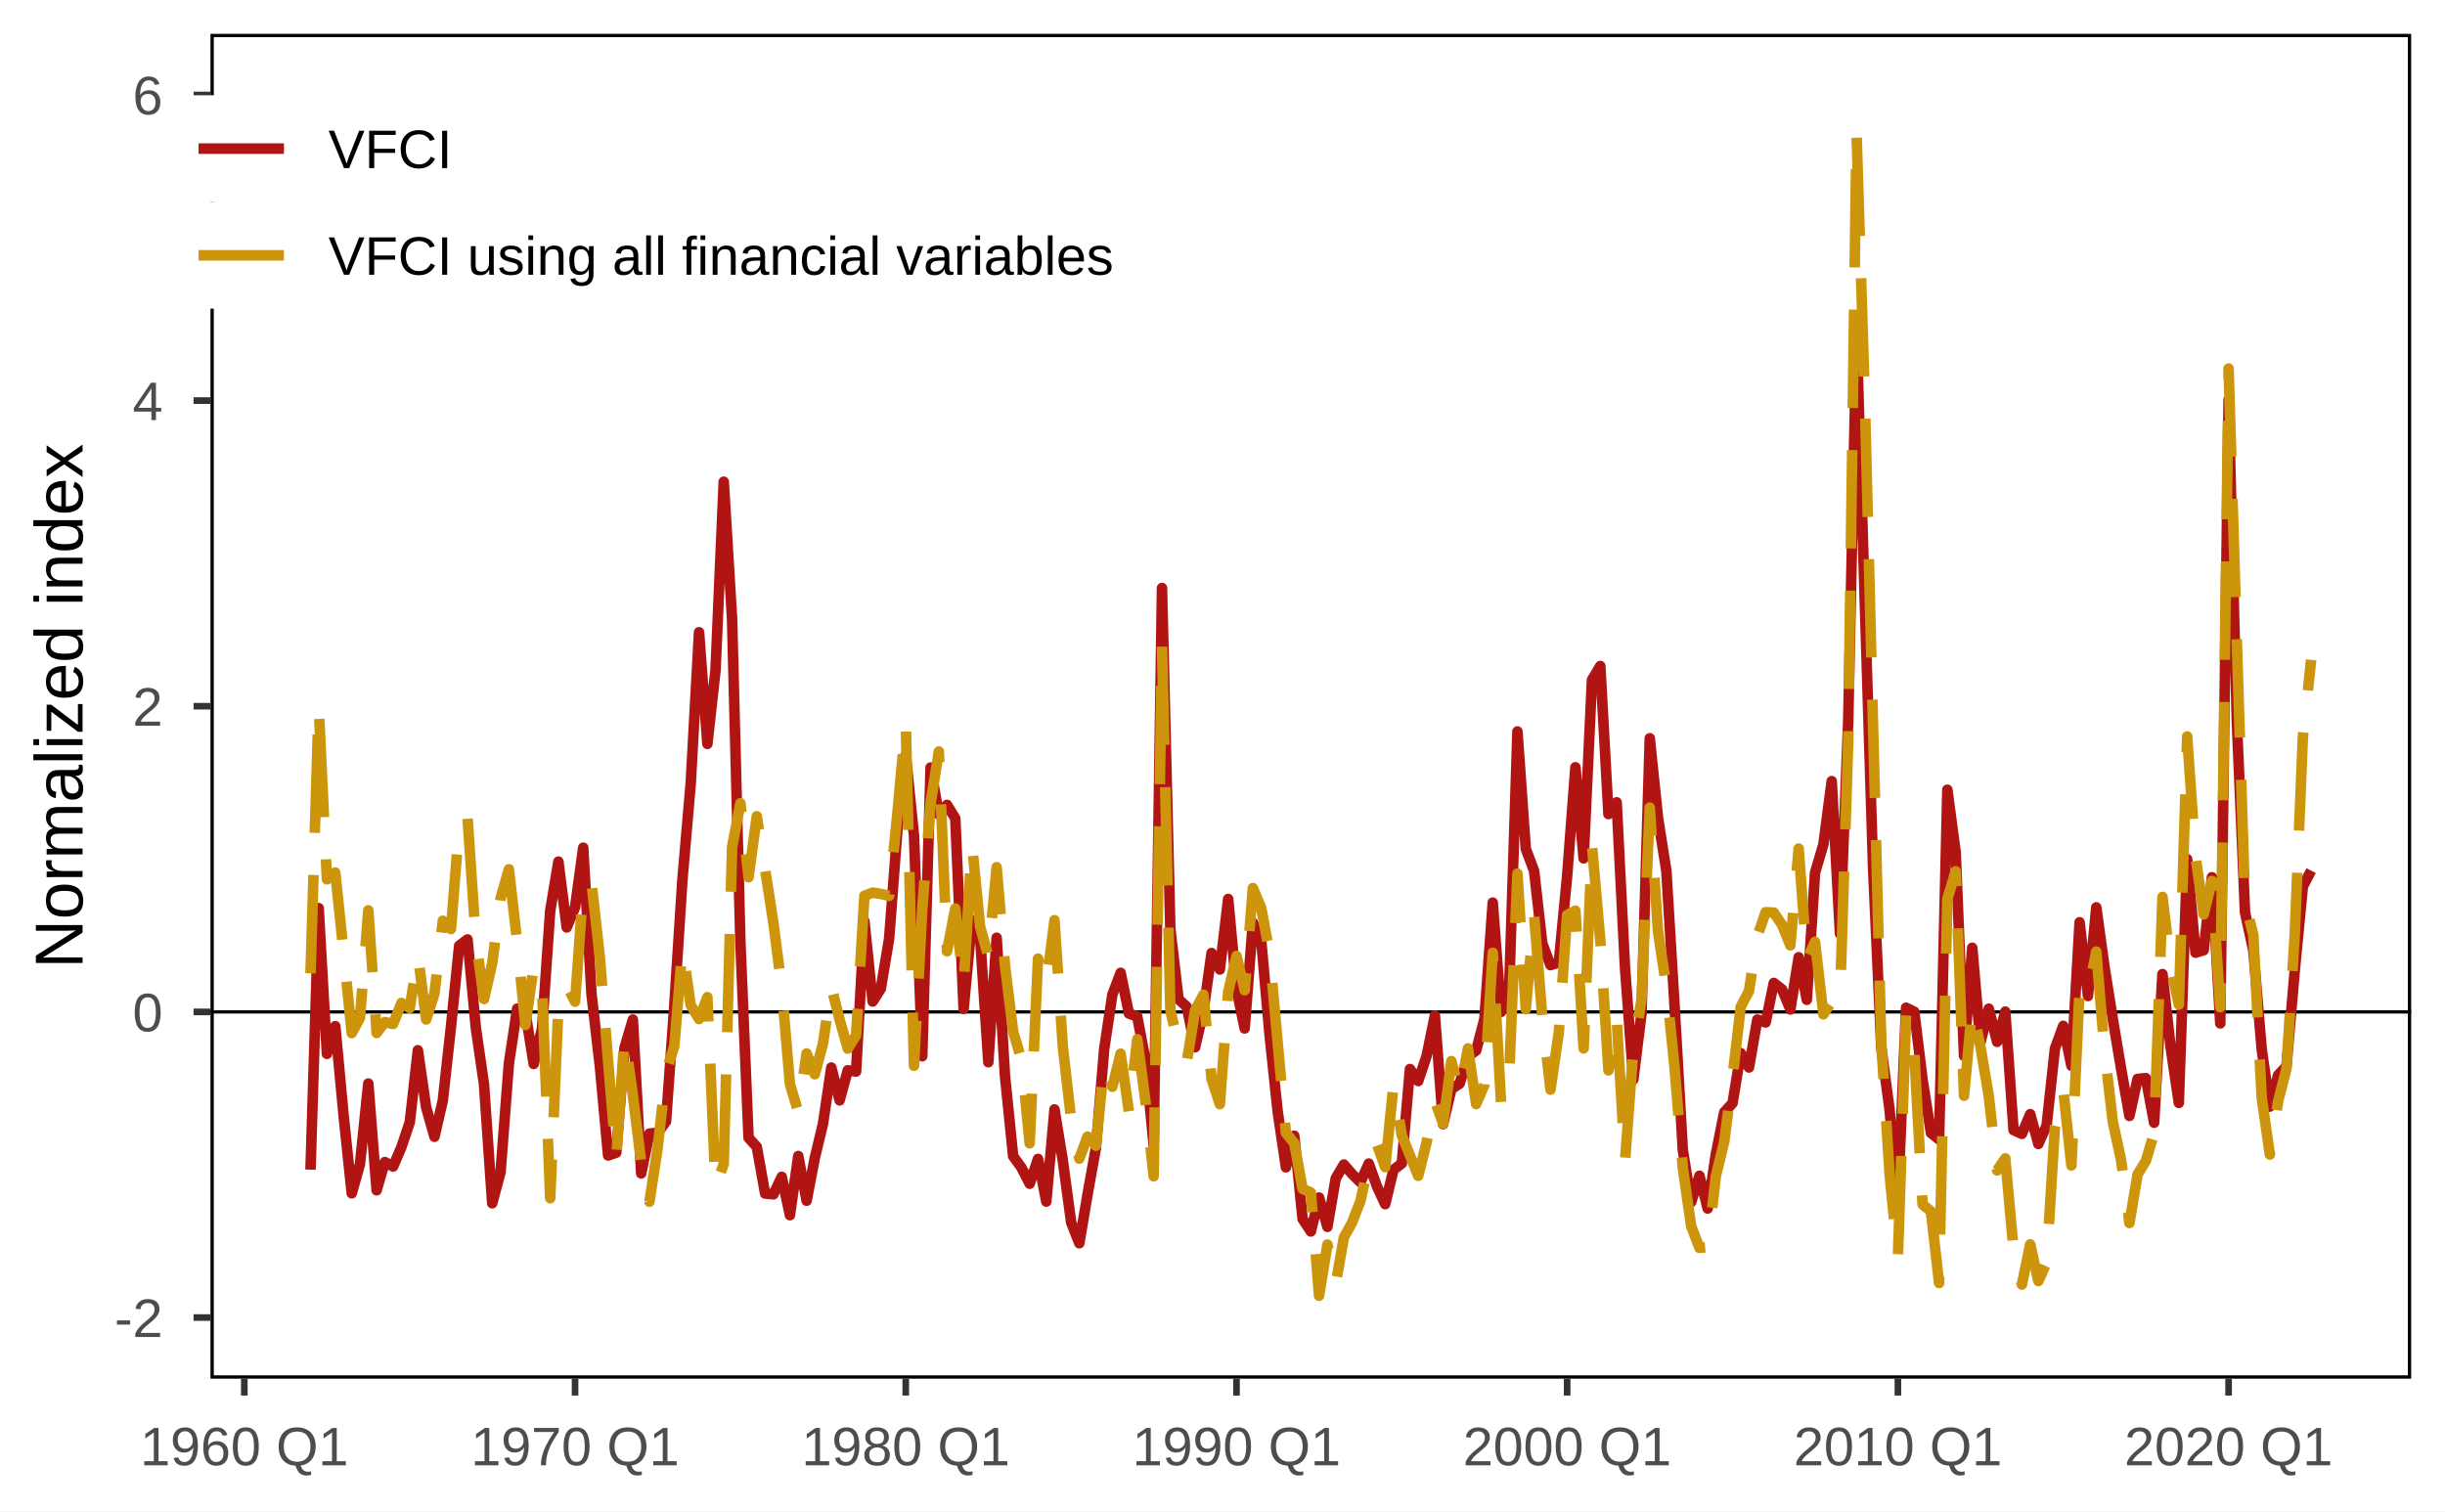
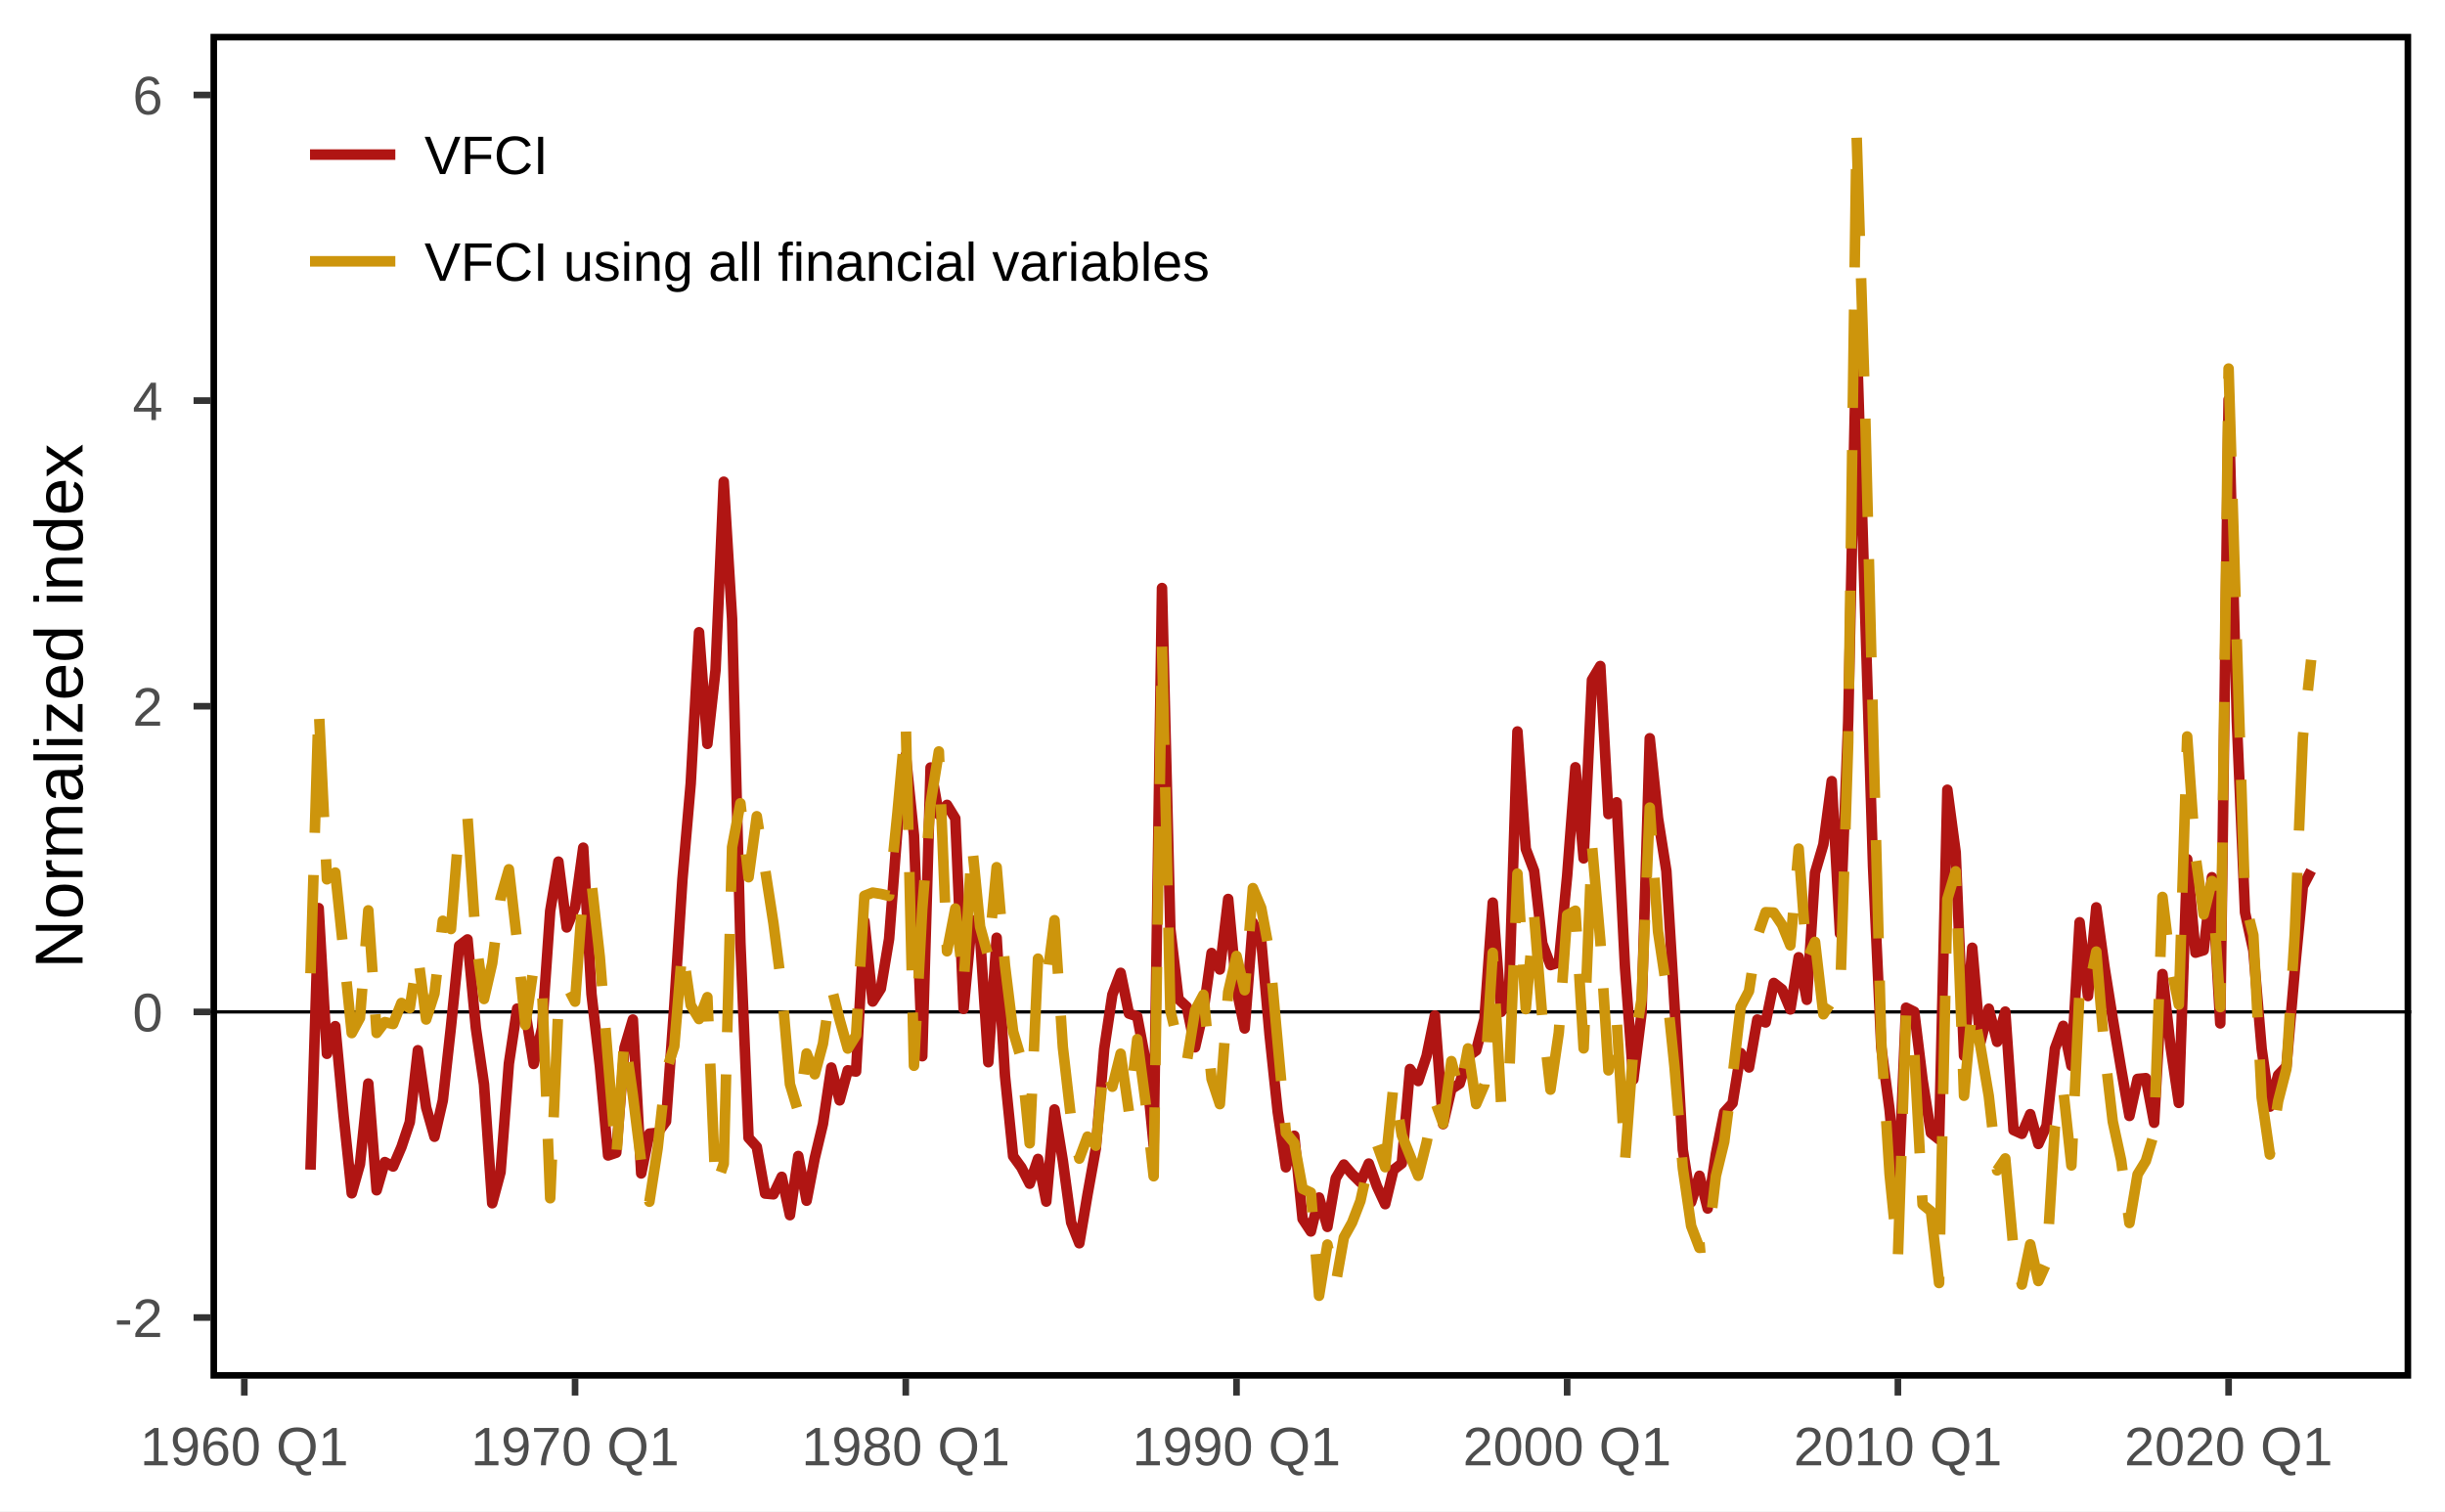
<svg xmlns="http://www.w3.org/2000/svg" class="svglite" width="396.00pt" height="244.75pt" viewBox="0 0 396.00 244.75">
  <defs>
    <style type="text/css">
    .svglite line, .svglite polyline, .svglite polygon, .svglite path, .svglite rect, .svglite circle {
      fill: none;
      stroke: #000000;
      stroke-linecap: round;
      stroke-linejoin: round;
      stroke-miterlimit: 10.00;
    }
    .svglite text {
      white-space: pre;
    }
  </style>
  </defs>
  <rect width="100%" height="100%" style="stroke: none; fill: #FFFFFF;" />
  <defs>
    <clipPath id="cpMC4wMHwzOTYuMDB8MC4wMHwyNDQuNzU=">
      <rect x="0.00" y="0.00" width="396.00" height="244.75" />
    </clipPath>
  </defs>
  <g clip-path="url(#cpMC4wMHwzOTYuMDB8MC4wMHwyNDQuNzU=)">
    <rect x="0" y="0.00" width="396.00" height="244.75" style="stroke-width: 1.07; stroke: #FFFFFF; fill: #FFFFFF;" />
  </g>
  <defs>
    <clipPath id="cpMzQuMDl8MzkwLjUyfDUuNDh8MjIzLjI5">
      <rect x="34.09" y="5.48" width="356.43" height="217.81" />
    </clipPath>
  </defs>
  <g clip-path="url(#cpMzQuMDl8MzkwLjUyfDUuNDh8MjIzLjI5)">
    <rect x="34.09" y="5.48" width="356.43" height="217.81" style="stroke-width: 1.07; stroke: none; fill: #FFFFFF;" />
    <line x1="34.09" y1="163.89" x2="390.52" y2="163.89" style="stroke-width: 0.53; stroke-linecap: butt;" />
    <polyline points="50.29,189.44 51.61,147.08 52.95,170.68 54.30,166.20 55.65,180.66 56.97,193.27 58.30,188.55 59.65,175.49 61.00,192.78 62.33,188.21 63.67,188.93 65.02,185.77 66.37,181.74 67.68,170.10 69.02,179.36 70.37,184.11 71.72,178.23 73.04,166.27 74.37,153.17 75.72,152.15 77.07,166.49 78.39,175.62 79.72,194.88 81.07,189.84 82.42,172.26 83.76,163.36 85.09,163.89 86.44,172.32 87.79,166.54 89.11,147.55 90.44,139.55 91.79,150.21 93.14,146.94 94.46,137.29 95.80,161.00 97.15,172.59 98.49,187.14 99.81,186.69 101.15,169.68 102.50,165.13 103.85,190.05 105.18,183.60 106.52,183.47 107.87,181.63 109.21,162.88 110.53,142.41 111.87,126.91 113.22,102.40 114.57,120.48 115.89,108.54 117.22,78.02 118.57,100.22 119.92,152.72 121.24,184.28 122.57,185.75 123.92,193.31 125.27,193.43 126.61,190.60 127.94,196.81 129.29,187.23 130.64,194.47 131.96,187.57 133.29,182.03 134.64,172.90 135.99,178.22 137.31,173.35 138.65,173.55 140.00,149.19 141.34,162.21 142.66,160.13 144.00,152.07 145.35,134.36 146.70,122.30 148.03,135.30 149.37,171.07 150.72,124.31 152.06,131.92 153.38,130.36 154.72,132.55 156.07,163.40 157.42,149.04 158.74,151.79 160.07,172.04 161.42,151.88 162.77,174.25 164.09,187.25 165.42,189.08 166.77,191.72 168.12,187.70 169.46,194.61 170.79,179.69 172.14,187.99 173.49,197.99 174.81,201.36 176.14,193.46 177.49,185.97 178.84,169.88 180.16,161.10 181.50,157.56 182.85,164.16 184.19,164.62 185.51,171.64 186.85,185.47 188.20,95.24 189.55,150.45 190.88,161.83 192.22,163.07 193.56,169.62 194.91,163.77 196.23,154.35 197.57,157.02 198.92,145.60 200.27,160.17 201.59,166.57 202.92,149.44 204.27,152.31 205.62,167.56 206.94,180.06 208.27,189.06 209.62,183.95 210.97,197.42 212.31,199.45 213.64,193.95 214.99,198.71 216.34,190.84 217.66,188.61 218.99,190.15 220.34,191.48 221.69,188.45 223.01,192.14 224.35,195.03 225.69,189.47 227.04,188.43 228.36,173.14 229.70,175.09 231.05,171.05 232.40,164.47 233.73,182.07 235.07,176.38 236.41,175.50 237.76,171.10 239.08,170.15 240.42,165.03 241.77,146.19 243.12,163.89 244.44,159.88 245.77,118.47 247.12,137.48 248.47,141.06 249.79,152.79 251.12,156.31 252.47,155.89 253.82,141.85 255.16,124.27 256.49,139.02 257.84,110.12 259.19,107.87 260.51,131.85 261.84,129.95 263.19,156.71 264.54,174.84 265.86,164.20 267.20,119.57 268.54,132.52 269.89,141.07 271.21,162.79 272.55,186.22 273.90,194.71 275.25,190.43 276.58,195.73 277.91,186.90 279.26,180.14 280.61,178.67 281.93,170.56 283.27,172.89 284.62,165.13 285.97,165.60 287.29,159.20 288.62,160.24 289.97,163.49 291.32,155.04 292.64,161.93 293.97,141.35 295.32,136.77 296.67,126.51 298.01,151.21 299.34,116.84 300.69,53.66 302.04,97.85 303.36,140.27 304.69,169.58 306.04,179.74 307.39,194.22 308.71,163.21 310.04,163.87 311.39,174.94 312.74,183.49 314.06,184.54 315.40,127.91 316.75,138.07 318.10,171.00 319.43,153.50 320.76,168.83 322.11,163.37 323.46,168.74 324.78,163.84 326.12,183.03 327.47,183.64 328.82,180.45 330.14,185.28 331.47,182.30 332.82,169.84 334.17,166.15 335.49,172.61 336.82,149.37 338.17,161.32 339.52,146.96 340.85,156.61 342.19,165.02 343.54,173.07 344.89,180.74 346.21,174.74 347.54,174.62 348.89,181.84 350.24,157.76 351.56,169.59 352.89,178.63 354.24,139.15 355.59,154.30 356.91,153.90 358.25,142.08 359.60,165.75 360.95,64.71 362.28,116.74 363.61,147.78 364.96,153.95 366.31,169.90 367.63,179.23 368.97,174.13 370.32,172.70 371.66,157.27 372.98,143.58 374.32,141.00 " style="stroke-width: 1.71; stroke: #B01513; stroke-linecap: butt;" />
    <polyline points="50.29,157.64 51.61,114.29 52.95,142.42 54.30,141.32 55.65,154.22 56.97,167.32 58.30,164.85 59.65,147.44 61.00,167.30 62.33,165.54 63.67,165.85 65.02,162.44 66.37,163.28 67.68,154.64 69.02,165.12 70.37,160.92 71.72,149.13 73.04,150.47 74.37,133.75 75.72,132.36 77.07,152.26 78.39,161.80 79.72,156.01 81.07,145.50 82.42,140.79 83.76,152.53 85.09,166.00 86.44,156.57 87.79,159.91 89.11,194.07 90.44,163.07 91.79,159.62 93.14,162.23 94.46,143.84 95.80,142.94 97.15,155.02 98.49,171.88 99.81,187.70 101.15,167.78 102.50,177.41 103.85,188.27 105.18,194.63 106.52,185.95 107.87,173.60 109.21,169.46 110.53,153.50 111.87,162.79 113.22,165.05 114.57,161.50 115.89,192.36 117.22,188.49 118.57,137.20 119.92,130.10 121.24,142.08 122.57,132.20 123.92,140.81 125.27,149.54 126.61,159.96 127.94,175.59 129.29,180.07 130.64,170.62 131.96,173.99 133.29,169.04 134.64,159.81 135.99,165.15 137.31,169.83 138.65,167.68 140.00,145.09 141.34,144.57 142.66,144.78 144.00,145.10 145.35,131.67 146.70,116.92 148.03,172.61 149.37,147.26 150.72,130.09 152.06,121.71 153.38,154.07 154.72,147.15 156.07,159.55 157.42,136.64 158.74,150.09 160.07,154.90 161.42,140.45 162.77,156.34 164.09,167.07 165.42,171.56 166.77,185.17 168.12,155.26 169.46,159.49 170.79,149.04 172.14,169.58 173.49,181.34 174.81,187.65 176.14,184.09 177.49,185.56 178.84,172.26 180.16,176.01 181.50,170.66 182.85,180.11 184.19,168.31 185.51,178.29 186.85,190.51 188.20,104.49 189.55,163.65 190.88,169.25 192.22,171.98 193.56,163.64 194.91,161.11 196.23,174.76 197.57,178.83 198.92,160.68 200.27,154.83 201.59,160.38 202.92,143.84 204.27,147.05 205.62,154.31 206.94,168.89 208.27,183.49 209.62,185.14 210.97,192.53 212.31,193.15 213.64,209.86 214.99,201.57 216.34,207.89 217.66,200.41 218.99,198.01 220.34,194.50 221.69,188.40 223.01,185.33 224.35,189.04 225.69,175.76 227.04,183.86 228.36,187.14 229.70,190.44 231.05,185.04 232.40,178.32 233.73,181.98 235.07,171.86 236.41,177.03 237.76,169.80 239.08,178.82 240.42,175.70 241.77,154.32 243.12,178.68 244.44,173.95 245.77,141.49 247.12,163.44 248.47,148.25 249.79,164.65 251.12,176.48 252.47,167.24 253.82,148.19 255.16,147.50 256.49,169.80 257.84,136.89 259.19,152.33 260.51,173.36 261.84,165.01 263.19,188.10 264.54,169.88 265.86,161.90 267.20,130.80 268.54,150.87 269.89,159.91 271.21,172.82 272.55,189.16 273.90,198.56 275.25,202.11 276.58,201.99 277.91,190.46 279.26,184.93 280.61,174.46 281.93,163.07 283.27,160.52 284.62,151.67 285.97,147.74 287.29,147.80 288.62,149.78 289.97,153.11 291.32,137.44 292.64,155.53 293.97,152.55 295.32,164.28 296.67,162.19 298.01,161.90 299.34,120.25 300.69,21.43 302.04,64.78 303.36,117.31 304.69,168.72 306.04,190.14 307.39,203.68 308.71,164.33 310.04,170.54 311.39,195.07 312.74,196.18 314.06,207.80 315.40,145.62 316.75,141.12 318.10,177.47 319.43,163.01 320.76,169.52 322.11,177.52 323.46,189.56 324.78,187.62 326.12,202.41 327.47,208.05 328.82,201.54 330.14,207.48 331.47,204.51 332.82,182.44 334.17,176.48 335.49,188.76 336.82,160.15 338.17,160.77 339.52,154.12 340.85,170.15 342.19,181.65 343.54,187.89 344.89,198.08 346.21,190.21 347.54,188.04 348.89,183.53 350.24,145.27 351.56,156.25 352.89,162.71 354.24,119.28 355.59,138.61 356.91,148.10 358.25,142.69 359.60,163.11 360.95,59.69 362.28,103.80 363.61,146.06 364.96,151.46 366.31,177.76 367.63,186.99 368.97,178.37 370.32,173.11 371.66,151.36 372.98,119.38 374.32,106.87 " style="stroke-width: 1.71; stroke: #CD950C; stroke-dasharray: 15.93,6.83; stroke-linecap: butt;" />
-     <rect x="34.09" y="5.48" width="356.43" height="217.81" style="stroke-width: 1.07;" />
+     <rect x="34.09" y="5.48" width="356.43" height="217.81" style="stroke-width: 2.13;" />
  </g>
  <g clip-path="url(#cpMC4wMHwzOTYuMDB8MC4wMHwyNDQuNzU=)">
    <text x="26.37" y="216.54" text-anchor="end" style="font-size: 8.80px;fill: #4D4D4D; font-family: &quot;Arial&quot;;" textLength="7.83px" lengthAdjust="spacingAndGlyphs">-2</text>
    <text x="26.37" y="167.04" text-anchor="end" style="font-size: 8.80px;fill: #4D4D4D; font-family: &quot;Arial&quot;;" textLength="4.90px" lengthAdjust="spacingAndGlyphs">0</text>
    <text x="26.37" y="117.54" text-anchor="end" style="font-size: 8.80px;fill: #4D4D4D; font-family: &quot;Arial&quot;;" textLength="4.90px" lengthAdjust="spacingAndGlyphs">2</text>
    <text x="26.37" y="68.04" text-anchor="end" style="font-size: 8.80px;fill: #4D4D4D; font-family: &quot;Arial&quot;;" textLength="4.90px" lengthAdjust="spacingAndGlyphs">4</text>
    <text x="26.37" y="18.53" text-anchor="end" style="font-size: 8.80px;fill: #4D4D4D; font-family: &quot;Arial&quot;;" textLength="4.90px" lengthAdjust="spacingAndGlyphs">6</text>
    <polyline points="31.35,213.39 34.09,213.39 " style="stroke-width: 1.07; stroke: #333333; stroke-linecap: butt;" />
    <polyline points="31.35,163.89 34.09,163.89 " style="stroke-width: 1.07; stroke: #333333; stroke-linecap: butt;" />
    <polyline points="31.35,114.38 34.09,114.38 " style="stroke-width: 1.07; stroke: #333333; stroke-linecap: butt;" />
    <polyline points="31.35,64.88 34.09,64.88 " style="stroke-width: 1.07; stroke: #333333; stroke-linecap: butt;" />
    <polyline points="31.35,15.38 34.09,15.38 " style="stroke-width: 1.07; stroke: #333333; stroke-linecap: butt;" />
    <polyline points="39.57,226.03 39.57,223.29 " style="stroke-width: 1.07; stroke: #333333; stroke-linecap: butt;" />
    <polyline points="93.14,226.03 93.14,223.29 " style="stroke-width: 1.07; stroke: #333333; stroke-linecap: butt;" />
    <polyline points="146.70,226.03 146.70,223.29 " style="stroke-width: 1.07; stroke: #333333; stroke-linecap: butt;" />
    <polyline points="200.27,226.03 200.27,223.29 " style="stroke-width: 1.07; stroke: #333333; stroke-linecap: butt;" />
    <polyline points="253.82,226.03 253.82,223.29 " style="stroke-width: 1.07; stroke: #333333; stroke-linecap: butt;" />
    <polyline points="307.39,226.03 307.39,223.29 " style="stroke-width: 1.07; stroke: #333333; stroke-linecap: butt;" />
    <polyline points="360.95,226.03 360.95,223.29 " style="stroke-width: 1.07; stroke: #333333; stroke-linecap: butt;" />
    <text x="39.57" y="237.32" text-anchor="middle" style="font-size: 8.80px;fill: #4D4D4D; font-family: &quot;Arial&quot;;" textLength="33.76px" lengthAdjust="spacingAndGlyphs">1960 Q1</text>
    <text x="93.14" y="237.32" text-anchor="middle" style="font-size: 8.80px;fill: #4D4D4D; font-family: &quot;Arial&quot;;" textLength="33.76px" lengthAdjust="spacingAndGlyphs">1970 Q1</text>
    <text x="146.70" y="237.32" text-anchor="middle" style="font-size: 8.80px;fill: #4D4D4D; font-family: &quot;Arial&quot;;" textLength="33.76px" lengthAdjust="spacingAndGlyphs">1980 Q1</text>
    <text x="200.27" y="237.32" text-anchor="middle" style="font-size: 8.80px;fill: #4D4D4D; font-family: &quot;Arial&quot;;" textLength="33.76px" lengthAdjust="spacingAndGlyphs">1990 Q1</text>
    <text x="253.82" y="237.32" text-anchor="middle" style="font-size: 8.80px;fill: #4D4D4D; font-family: &quot;Arial&quot;;" textLength="33.76px" lengthAdjust="spacingAndGlyphs">2000 Q1</text>
    <text x="307.39" y="237.32" text-anchor="middle" style="font-size: 8.80px;fill: #4D4D4D; font-family: &quot;Arial&quot;;" textLength="33.76px" lengthAdjust="spacingAndGlyphs">2010 Q1</text>
    <text x="360.95" y="237.32" text-anchor="middle" style="font-size: 8.80px;fill: #4D4D4D; font-family: &quot;Arial&quot;;" textLength="33.76px" lengthAdjust="spacingAndGlyphs">2020 Q1</text>
    <text transform="translate(13.37,114.38) rotate(-90)" text-anchor="middle" style="font-size: 11.00px; font-family: &quot;Arial&quot;;" textLength="84.99px" lengthAdjust="spacingAndGlyphs">Normalized index</text>
-     <rect x="30.44" y="15.43" width="17.28" height="17.28" style="stroke-width: 1.07; stroke: none; fill: #FFFFFF;" />
-     <line x1="32.16" y1="24.07" x2="45.99" y2="24.07" style="stroke-width: 1.71; stroke: #B01513; stroke-linecap: butt;" />
-     <rect x="30.44" y="32.71" width="17.28" height="17.28" style="stroke-width: 1.07; stroke: none; fill: #FFFFFF;" />
-     <line x1="32.16" y1="41.35" x2="45.99" y2="41.35" style="stroke-width: 1.71; stroke: #CD950C; stroke-dasharray: 15.93,6.83; stroke-linecap: butt;" />
-     <text x="53.20" y="27.22" style="font-size: 8.80px; font-family: &quot;Arial&quot;;" textLength="20.03px" lengthAdjust="spacingAndGlyphs">VFCI</text>
-     <text x="53.20" y="44.50" style="font-size: 8.80px; font-family: &quot;Arial&quot;;" textLength="127.12px" lengthAdjust="spacingAndGlyphs">VFCI using all financial variables</text>
+     <rect x="48.48" y="16.40" width="17.28" height="17.28" style="stroke-width: 1.07; stroke: none; fill: #FFFFFF;" />
+     <line x1="50.21" y1="25.04" x2="64.03" y2="25.04" style="stroke-width: 1.71; stroke: #B01513; stroke-linecap: butt;" />
+     <rect x="48.48" y="33.68" width="17.28" height="17.28" style="stroke-width: 1.07; stroke: none; fill: #FFFFFF;" />
+     <line x1="50.21" y1="42.32" x2="64.03" y2="42.32" style="stroke-width: 1.71; stroke: #CD950C; stroke-dasharray: 15.93,6.83; stroke-linecap: butt;" />
+     <text x="68.75" y="28.20" style="font-size: 8.80px; font-family: &quot;Arial&quot;;" textLength="20.03px" lengthAdjust="spacingAndGlyphs">VFCI</text>
+     <text x="68.75" y="45.48" style="font-size: 8.80px; font-family: &quot;Arial&quot;;" textLength="127.12px" lengthAdjust="spacingAndGlyphs">VFCI using all financial variables</text>
  </g>
</svg>
